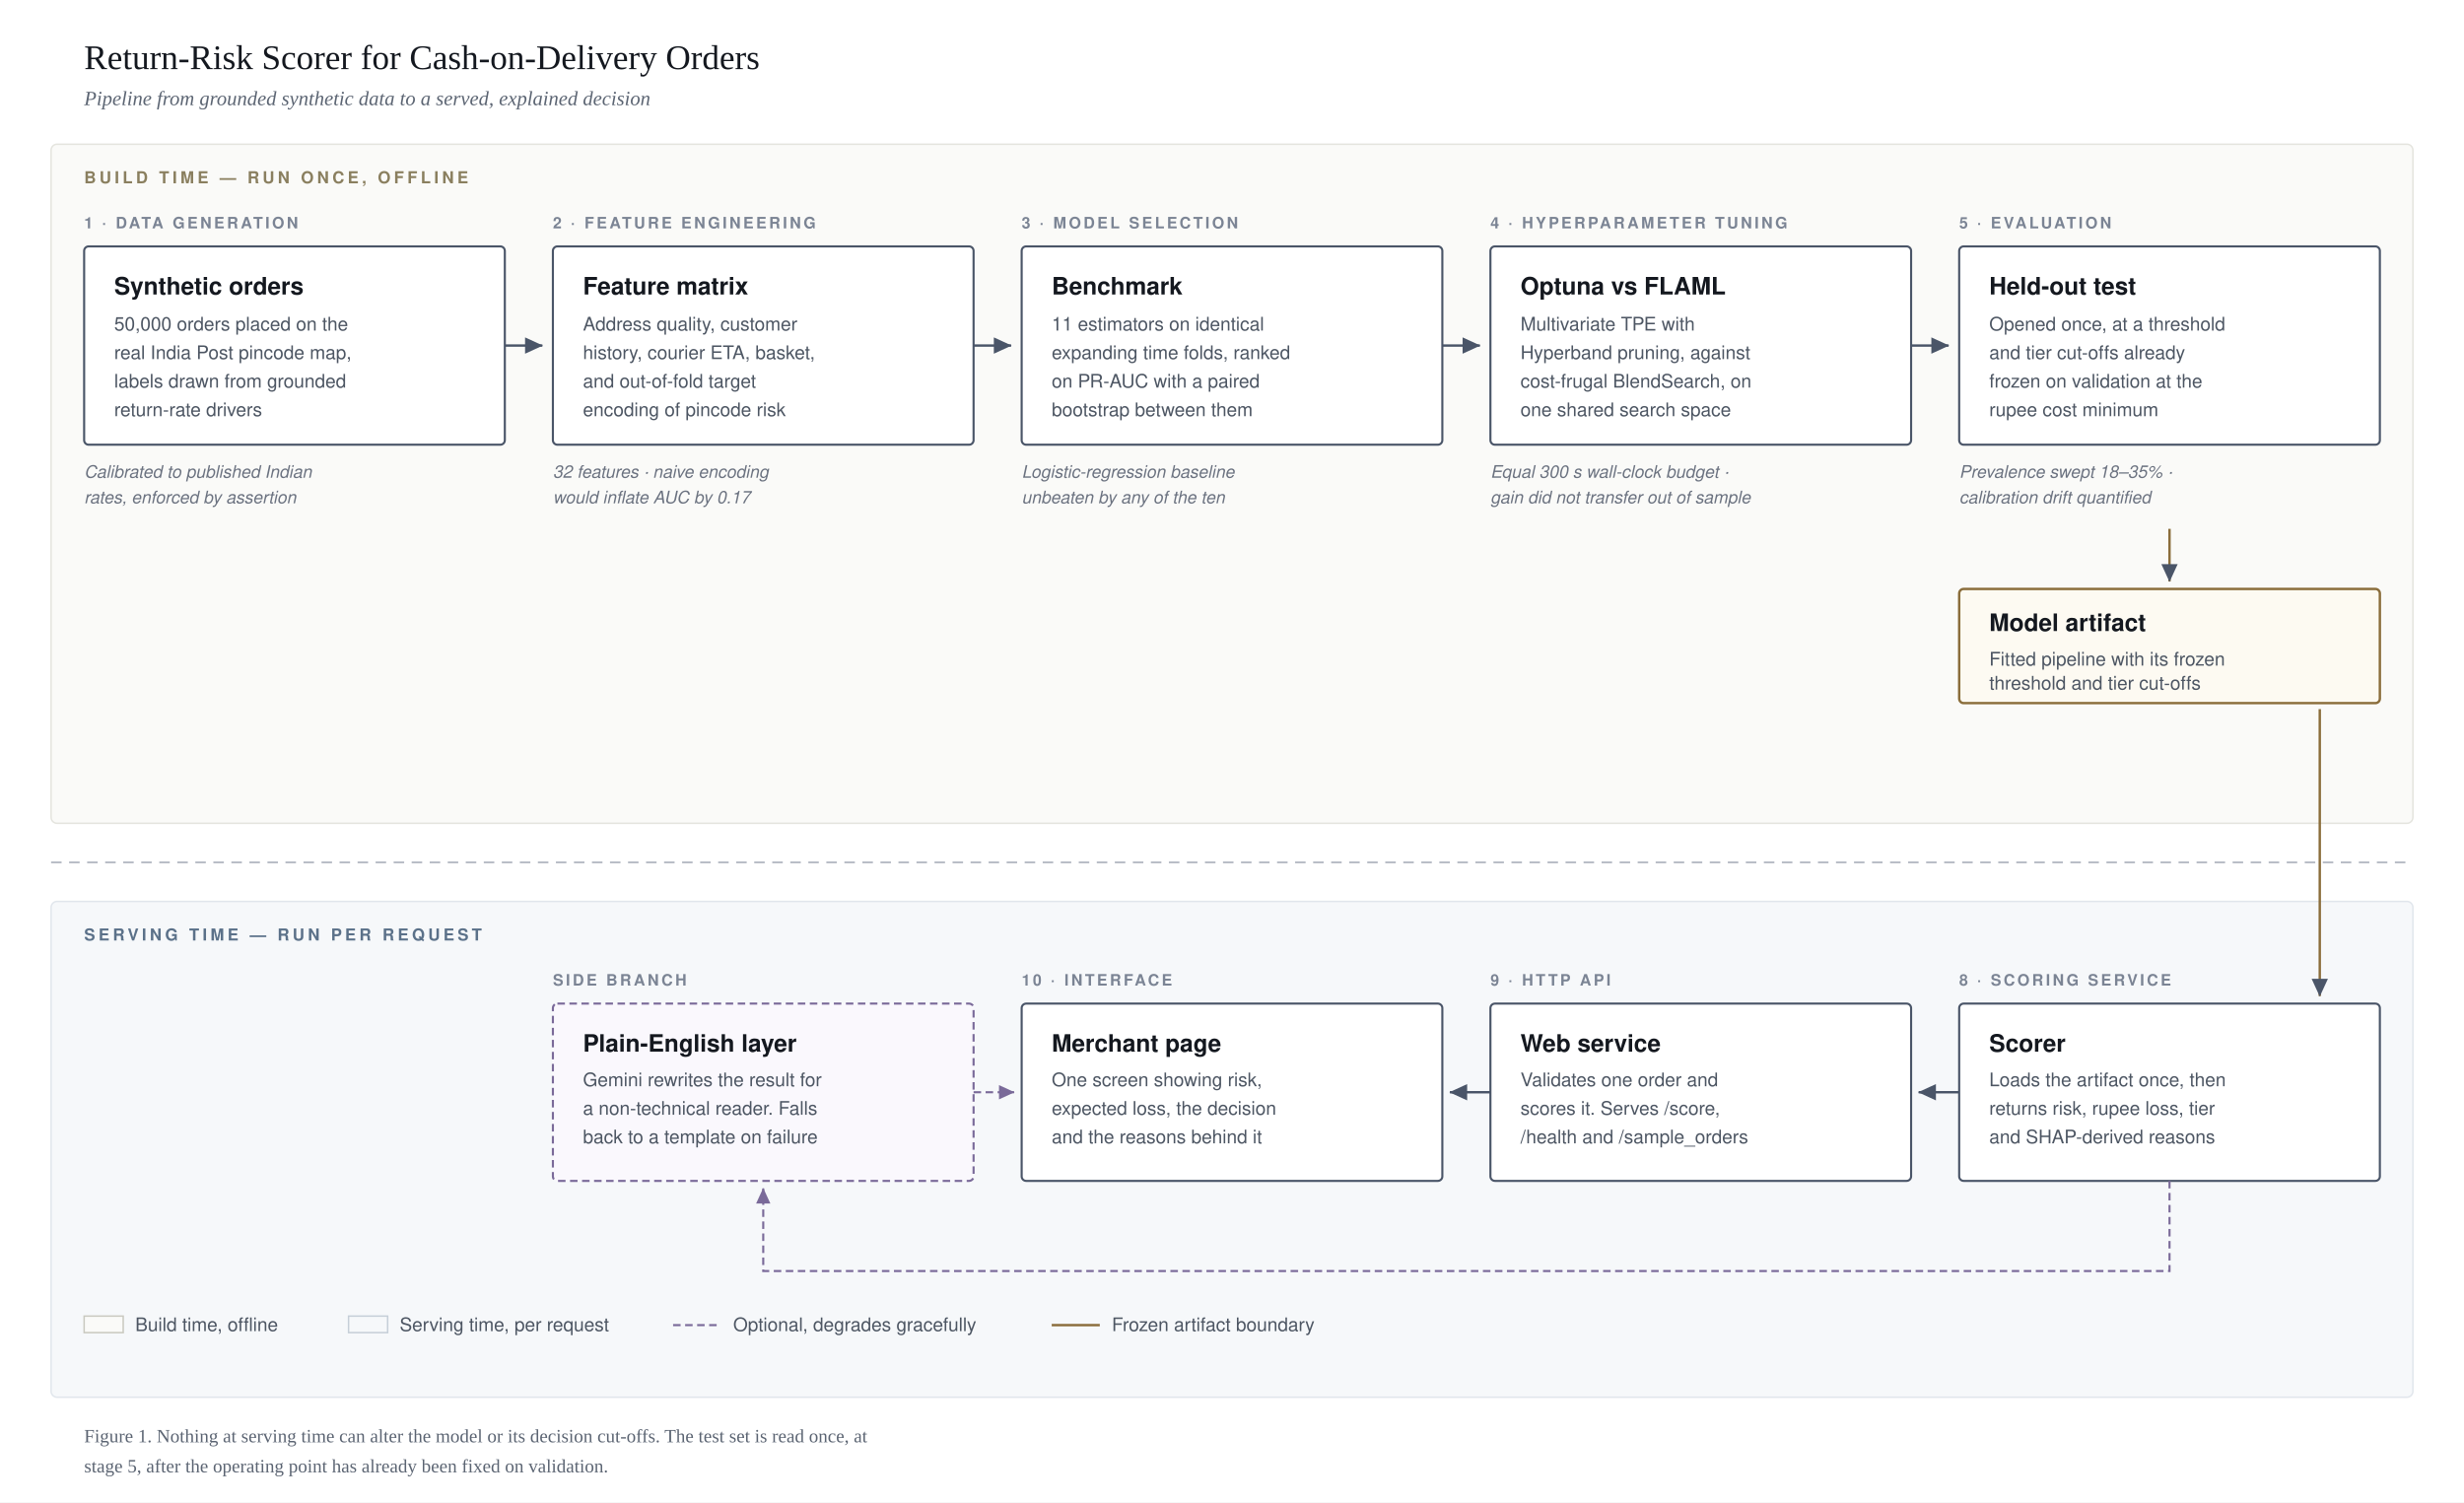
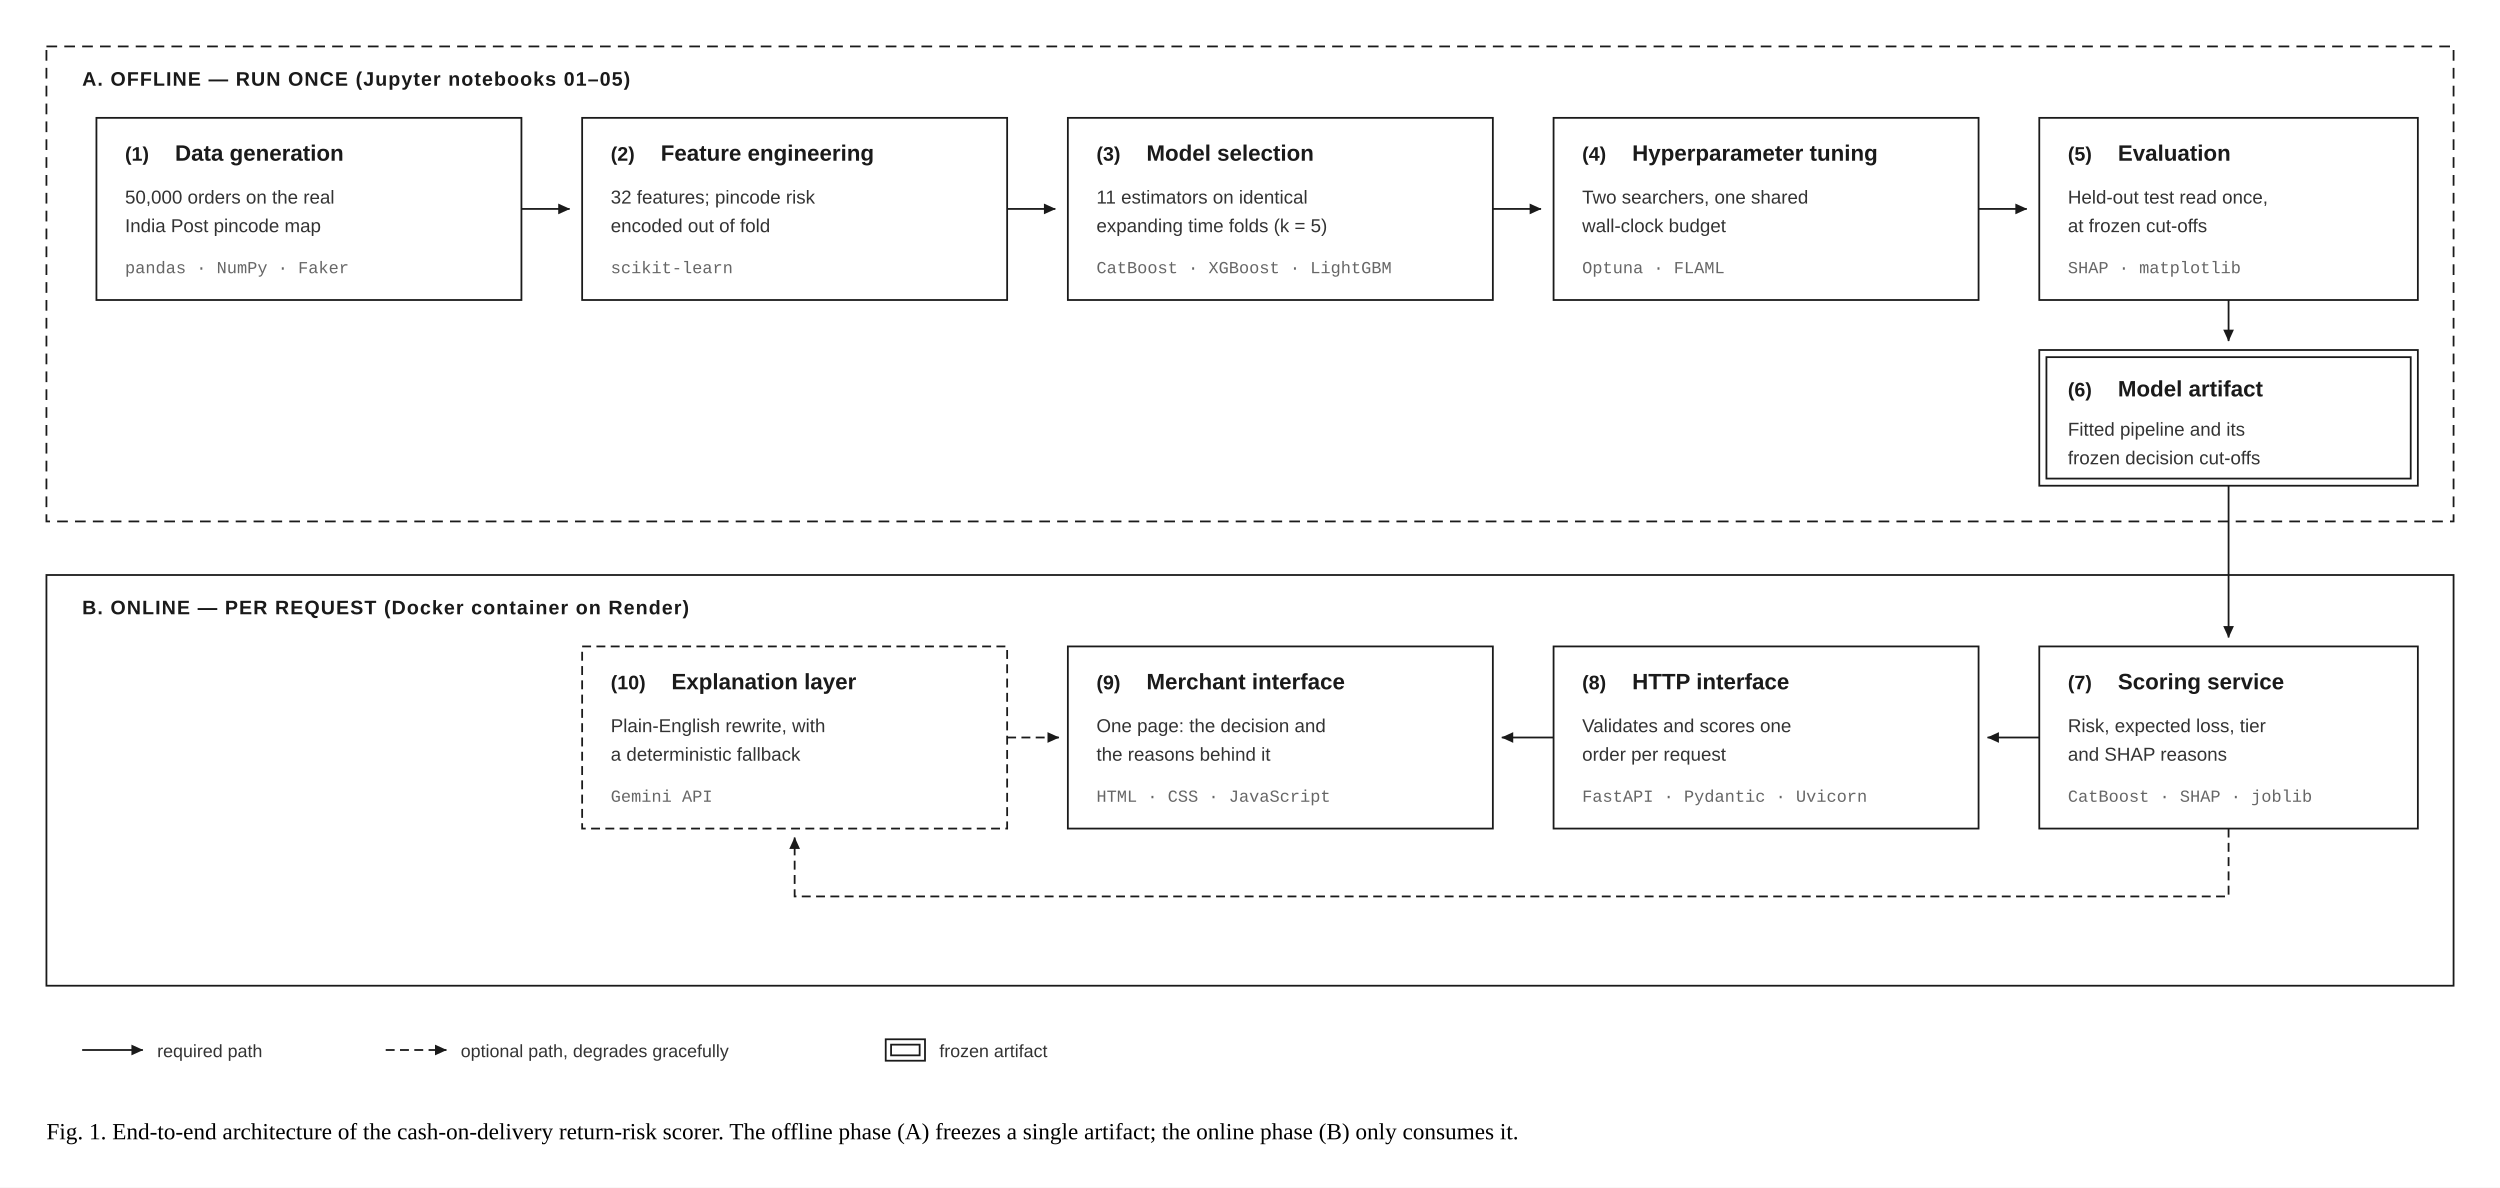
- <svg xmlns="http://www.w3.org/2000/svg" width="1640" height="1000" viewBox="0 0 1640 1000" font-family="Helvetica Neue, Helvetica, Arial, sans-serif">
+ <svg xmlns="http://www.w3.org/2000/svg" width="1400" height="665" viewBox="0 0 1400 665" font-family="Arial, Helvetica, sans-serif">
  <defs>
-     <marker id="arw" markerWidth="8" markerHeight="8" refX="7.2" refY="4" orient="auto">
-       <path d="M0,0.6 L7.4,4 L0,7.4 z" fill="#4a5568" />
+     <marker id="a" markerWidth="7" markerHeight="7" refX="6.4" refY="3.5" orient="auto">
+       <path d="M0,0.5 L6.6,3.5 L0,6.5 z" fill="#1a1a1a" />
    </marker>
-     <marker id="arwMuted" markerWidth="8" markerHeight="8" refX="7.2" refY="4" orient="auto">
-       <path d="M0,0.6 L7.4,4 L0,7.4 z" fill="#7a6a99" />
+     <marker id="ad" markerWidth="7" markerHeight="7" refX="6.4" refY="3.5" orient="auto">
+       <path d="M0,0.5 L6.6,3.5 L0,6.5 z" fill="#1a1a1a" />
    </marker>
    <style>
-       .stage   { font-size:10.5px; letter-spacing:1.6px; fill:#7b8494; font-weight:700 }
-       .h       { font-size:16px; font-weight:700; fill:#14181f }
-       .b       { font-size:12.5px; fill:#4d5663 }
-       .note    { font-size:11.5px; fill:#6b7280; font-style:italic }
-       .zone    { font-size:11px; letter-spacing:2.2px; font-weight:700 }
-       .cap     { font-family:Georgia, 'Times New Roman', serif; font-size:12.5px; fill:#5b6472 }
-       .ttl     { font-family:Georgia, 'Times New Roman', serif; font-size:23px; fill:#14181f }
-       .sub     { font-family:Georgia, 'Times New Roman', serif; font-size:13.5px; fill:#5b6472; font-style:italic }
+       .num  { font-size:11px; font-weight:700; fill:#1a1a1a }
+       .ttl  { font-size:12.5px; font-weight:700; fill:#1a1a1a }
+       .bdy  { font-size:10.5px; fill:#333333 }
+       .tech { font-size:9.5px; fill:#666666; font-family:'Consolas','Courier New',monospace }
+       .ph   { font-size:11px; font-weight:700; fill:#1a1a1a; letter-spacing:0.6px }
+       .lg   { font-size:10px; fill:#333333 }
+       .cap  { font-family:'Times New Roman', Times, serif; font-size:13px; fill:#000000 }
    </style>
  </defs>
-   <rect width="1640" height="1000" fill="#ffffff" />
-   <text class="ttl" x="56" y="46">Return-Risk Scorer for Cash-on-Delivery Orders</text>
-   <text class="sub" x="56" y="70">Pipeline from grounded synthetic data to a served, explained decision</text>
-   <rect x="34" y="96" width="1572" height="452" rx="4" fill="#fafaf8" stroke="#e4e4de" stroke-width="1" />
-   <text class="zone" x="56" y="122" fill="#8a7f5f">BUILD TIME — RUN ONCE, OFFLINE</text>
-   <g>
-     <text class="stage" x="56" y="152">1 · DATA GENERATION</text>
-     <rect x="56" y="164" width="280" height="132" rx="3" fill="#ffffff" stroke="#4a5568" stroke-width="1.4" />
-     <text class="h" x="76" y="196">Synthetic orders</text>
-     <text class="b" x="76" y="220">50,000 orders placed on the</text>
-     <text class="b" x="76" y="239">real India Post pincode map,</text>
-     <text class="b" x="76" y="258">labels drawn from grounded</text>
-     <text class="b" x="76" y="277">return-rate drivers</text>
-     <text class="note" x="56" y="318">Calibrated to published Indian</text>
-     <text class="note" x="56" y="335">rates, enforced by assertion</text>
-     <text class="stage" x="368" y="152">2 · FEATURE ENGINEERING</text>
-     <rect x="368" y="164" width="280" height="132" rx="3" fill="#ffffff" stroke="#4a5568" stroke-width="1.4" />
-     <text class="h" x="388" y="196">Feature matrix</text>
-     <text class="b" x="388" y="220">Address quality, customer</text>
-     <text class="b" x="388" y="239">history, courier ETA, basket,</text>
-     <text class="b" x="388" y="258">and out-of-fold target</text>
-     <text class="b" x="388" y="277">encoding of pincode risk</text>
-     <text class="note" x="368" y="318">32 features · naive encoding</text>
-     <text class="note" x="368" y="335">would inflate AUC by 0.17</text>
-     <text class="stage" x="680" y="152">3 · MODEL SELECTION</text>
-     <rect x="680" y="164" width="280" height="132" rx="3" fill="#ffffff" stroke="#4a5568" stroke-width="1.4" />
-     <text class="h" x="700" y="196">Benchmark</text>
-     <text class="b" x="700" y="220">11 estimators on identical</text>
-     <text class="b" x="700" y="239">expanding time folds, ranked</text>
-     <text class="b" x="700" y="258">on PR-AUC with a paired</text>
-     <text class="b" x="700" y="277">bootstrap between them</text>
-     <text class="note" x="680" y="318">Logistic-regression baseline</text>
-     <text class="note" x="680" y="335">unbeaten by any of the ten</text>
-     <text class="stage" x="992" y="152">4 · HYPERPARAMETER TUNING</text>
-     <rect x="992" y="164" width="280" height="132" rx="3" fill="#ffffff" stroke="#4a5568" stroke-width="1.4" />
-     <text class="h" x="1012" y="196">Optuna vs FLAML</text>
-     <text class="b" x="1012" y="220">Multivariate TPE with</text>
-     <text class="b" x="1012" y="239">Hyperband pruning, against</text>
-     <text class="b" x="1012" y="258">cost-frugal BlendSearch, on</text>
-     <text class="b" x="1012" y="277">one shared search space</text>
-     <text class="note" x="992" y="318">Equal 300 s wall-clock budget ·</text>
-     <text class="note" x="992" y="335">gain did not transfer out of sample</text>
-     <text class="stage" x="1304" y="152">5 · EVALUATION</text>
-     <rect x="1304" y="164" width="280" height="132" rx="3" fill="#ffffff" stroke="#4a5568" stroke-width="1.4" />
-     <text class="h" x="1324" y="196">Held-out test</text>
-     <text class="b" x="1324" y="220">Opened once, at a threshold</text>
-     <text class="b" x="1324" y="239">and tier cut-offs already</text>
-     <text class="b" x="1324" y="258">frozen on validation at the</text>
-     <text class="b" x="1324" y="277">rupee cost minimum</text>
-     <text class="note" x="1304" y="318">Prevalence swept 18–35% ·</text>
-     <text class="note" x="1304" y="335">calibration drift quantified</text>
+   <rect width="1400" height="665" fill="#ffffff" />
+   <rect x="26" y="26" width="1348" height="266" fill="none" stroke="#1a1a1a" stroke-width="1" stroke-dasharray="6 4" />
+   <text class="ph" x="46" y="48">A.  OFFLINE — RUN ONCE  (Jupyter notebooks 01–05)</text>
+   <g stroke="#1a1a1a" stroke-width="1" fill="#ffffff">
+     <rect x="54" y="66" width="238" height="102" />
+     <rect x="326" y="66" width="238" height="102" />
+     <rect x="598" y="66" width="238" height="102" />
+     <rect x="870" y="66" width="238" height="102" />
+     <rect x="1142" y="66" width="212" height="102" />
  </g>
-   <line x1="336" y1="230" x2="361" y2="230" stroke="#4a5568" stroke-width="1.6" marker-end="url(#arw)" />
-   <line x1="648" y1="230" x2="673" y2="230" stroke="#4a5568" stroke-width="1.6" marker-end="url(#arw)" />
-   <line x1="960" y1="230" x2="985" y2="230" stroke="#4a5568" stroke-width="1.6" marker-end="url(#arw)" />
-   <line x1="1272" y1="230" x2="1297" y2="230" stroke="#4a5568" stroke-width="1.6" marker-end="url(#arw)" />
-   <rect x="1304" y="392" width="280" height="76" rx="3" fill="#fdfaf2" stroke="#8a6d3b" stroke-width="1.6" />
-   <text class="h" x="1324" y="420" fill="#5c4a28">Model artifact</text>
-   <text class="b" x="1324" y="443" fill="#6b5a3c">Fitted pipeline with its frozen</text>
-   <text class="b" x="1324" y="459" fill="#6b5a3c">threshold and tier cut-offs</text>
-   <line x1="1444" y1="352" x2="1444" y2="387" stroke="#8a6d3b" stroke-width="1.6" marker-end="url(#arw)" />
-   <line x1="34" y1="574" x2="1606" y2="574" stroke="#b9bec7" stroke-width="1.3" stroke-dasharray="7 5" />
-   <rect x="34" y="600" width="1572" height="330" rx="4" fill="#f6f8fa" stroke="#e1e6ec" stroke-width="1" />
-   <text class="zone" x="56" y="626" fill="#5b7189">SERVING TIME — RUN PER REQUEST</text>
-   <text class="stage" x="1304" y="656">8 · SCORING SERVICE</text>
-   <rect x="1304" y="668" width="280" height="118" rx="3" fill="#ffffff" stroke="#4a5568" stroke-width="1.4" />
-   <text class="h" x="1324" y="700">Scorer</text>
-   <text class="b" x="1324" y="723">Loads the artifact once, then</text>
-   <text class="b" x="1324" y="742">returns risk, rupee loss, tier</text>
-   <text class="b" x="1324" y="761">and SHAP-derived reasons</text>
-   <text class="stage" x="992" y="656">9 · HTTP API</text>
-   <rect x="992" y="668" width="280" height="118" rx="3" fill="#ffffff" stroke="#4a5568" stroke-width="1.4" />
-   <text class="h" x="1012" y="700">Web service</text>
-   <text class="b" x="1012" y="723">Validates one order and</text>
-   <text class="b" x="1012" y="742">scores it. Serves /score,</text>
-   <text class="b" x="1012" y="761">/health and /sample_orders</text>
-   <text class="stage" x="680" y="656">10 · INTERFACE</text>
-   <rect x="680" y="668" width="280" height="118" rx="3" fill="#ffffff" stroke="#4a5568" stroke-width="1.4" />
-   <text class="h" x="700" y="700">Merchant page</text>
-   <text class="b" x="700" y="723">One screen showing risk,</text>
-   <text class="b" x="700" y="742">expected loss, the decision</text>
-   <text class="b" x="700" y="761">and the reasons behind it</text>
-   <line x1="1544" y1="472" x2="1544" y2="663" stroke="#8a6d3b" stroke-width="1.6" marker-end="url(#arw)" />
-   <line x1="1304" y1="727" x2="1277" y2="727" stroke="#4a5568" stroke-width="1.6" marker-end="url(#arw)" />
-   <line x1="992" y1="727" x2="965" y2="727" stroke="#4a5568" stroke-width="1.6" marker-end="url(#arw)" />
-   <text class="stage" x="368" y="656" fill="#8579a6">SIDE BRANCH</text>
-   <rect x="368" y="668" width="280" height="118" rx="3" fill="#faf8fd" stroke="#7a6a99" stroke-width="1.4" stroke-dasharray="5 3" />
-   <text class="h" x="388" y="700" fill="#4b4160">Plain-English layer</text>
-   <text class="b" x="388" y="723" fill="#5d5375">Gemini rewrites the result for</text>
-   <text class="b" x="388" y="742" fill="#5d5375">a non-technical reader. Falls</text>
-   <text class="b" x="388" y="761" fill="#5d5375">back to a template on failure</text>
-   <path d="M1444,786 L1444,846 L508,846 L508,791" fill="none" stroke="#7a6a99" stroke-width="1.4" stroke-dasharray="5 3" marker-end="url(#arwMuted)" />
-   <line x1="648" y1="727" x2="675" y2="727" stroke="#7a6a99" stroke-width="1.4" stroke-dasharray="5 3" marker-end="url(#arwMuted)" />
-   <g transform="translate(56,876)">
-     <rect x="0" y="0" width="26" height="11" fill="#fafaf8" stroke="#c9c9c0" stroke-width="1" />
-     <text class="b" x="34" y="10" font-size="11.5">Build time, offline</text>
-     <rect x="176" y="0" width="26" height="11" fill="#f6f8fa" stroke="#c6cfd8" stroke-width="1" />
-     <text class="b" x="210" y="10" font-size="11.5">Serving time, per request</text>
-     <line x1="392" y1="6" x2="424" y2="6" stroke="#7a6a99" stroke-width="1.4" stroke-dasharray="5 3" />
-     <text class="b" x="432" y="10" font-size="11.5">Optional, degrades gracefully</text>
-     <line x1="644" y1="6" x2="676" y2="6" stroke="#8a6d3b" stroke-width="1.6" />
-     <text class="b" x="684" y="10" font-size="11.5">Frozen artifact boundary</text>
+   <text class="num" x="70" y="90">(1)</text>
+   <text class="ttl" x="98" y="90">Data generation</text>
+   <text class="bdy" x="70" y="114">50,000 orders on the real</text>
+   <text class="bdy" x="70" y="130">India Post pincode map</text>
+   <text class="tech" x="70" y="153">pandas · NumPy · Faker</text>
+   <text class="num" x="342" y="90">(2)</text>
+   <text class="ttl" x="370" y="90">Feature engineering</text>
+   <text class="bdy" x="342" y="114">32 features; pincode risk</text>
+   <text class="bdy" x="342" y="130">encoded out of fold</text>
+   <text class="tech" x="342" y="153">scikit-learn</text>
+   <text class="num" x="614" y="90">(3)</text>
+   <text class="ttl" x="642" y="90">Model selection</text>
+   <text class="bdy" x="614" y="114">11 estimators on identical</text>
+   <text class="bdy" x="614" y="130">expanding time folds (k = 5)</text>
+   <text class="tech" x="614" y="153">CatBoost · XGBoost · LightGBM</text>
+   <text class="num" x="886" y="90">(4)</text>
+   <text class="ttl" x="914" y="90">Hyperparameter tuning</text>
+   <text class="bdy" x="886" y="114">Two searchers, one shared</text>
+   <text class="bdy" x="886" y="130">wall-clock budget</text>
+   <text class="tech" x="886" y="153">Optuna · FLAML</text>
+   <text class="num" x="1158" y="90">(5)</text>
+   <text class="ttl" x="1186" y="90">Evaluation</text>
+   <text class="bdy" x="1158" y="114">Held-out test read once,</text>
+   <text class="bdy" x="1158" y="130">at frozen cut-offs</text>
+   <text class="tech" x="1158" y="153">SHAP · matplotlib</text>
+   <line x1="292" y1="117" x2="319" y2="117" stroke="#1a1a1a" stroke-width="1" marker-end="url(#a)" />
+   <line x1="564" y1="117" x2="591" y2="117" stroke="#1a1a1a" stroke-width="1" marker-end="url(#a)" />
+   <line x1="836" y1="117" x2="863" y2="117" stroke="#1a1a1a" stroke-width="1" marker-end="url(#a)" />
+   <line x1="1108" y1="117" x2="1135" y2="117" stroke="#1a1a1a" stroke-width="1" marker-end="url(#a)" />
+   <rect x="1142" y="196" width="212" height="76" fill="#ffffff" stroke="#1a1a1a" stroke-width="1" />
+   <rect x="1146" y="200" width="204" height="68" fill="none" stroke="#1a1a1a" stroke-width="1" />
+   <text class="num" x="1158" y="222">(6)</text>
+   <text class="ttl" x="1186" y="222">Model artifact</text>
+   <text class="bdy" x="1158" y="244">Fitted pipeline and its</text>
+   <text class="bdy" x="1158" y="260">frozen decision cut-offs</text>
+   <line x1="1248" y1="168" x2="1248" y2="191" stroke="#1a1a1a" stroke-width="1" marker-end="url(#a)" />
+   <rect x="26" y="322" width="1348" height="230" fill="none" stroke="#1a1a1a" stroke-width="1" />
+   <text class="ph" x="46" y="344">B.  ONLINE — PER REQUEST  (Docker container on Render)</text>
+   <g stroke="#1a1a1a" stroke-width="1" fill="#ffffff">
+     <rect x="1142" y="362" width="212" height="102" />
+     <rect x="870" y="362" width="238" height="102" />
+     <rect x="598" y="362" width="238" height="102" />
  </g>
-   <text class="cap" x="56" y="960">Figure 1. Nothing at serving time can alter the model or its decision cut-offs. The test set is read once, at</text>
-   <text class="cap" x="56" y="980">stage 5, after the operating point has already been fixed on validation.</text>
+   <text class="num" x="1158" y="386">(7)</text>
+   <text class="ttl" x="1186" y="386">Scoring service</text>
+   <text class="bdy" x="1158" y="410">Risk, expected loss, tier</text>
+   <text class="bdy" x="1158" y="426">and SHAP reasons</text>
+   <text class="tech" x="1158" y="449">CatBoost · SHAP · joblib</text>
+   <text class="num" x="886" y="386">(8)</text>
+   <text class="ttl" x="914" y="386">HTTP interface</text>
+   <text class="bdy" x="886" y="410">Validates and scores one</text>
+   <text class="bdy" x="886" y="426">order per request</text>
+   <text class="tech" x="886" y="449">FastAPI · Pydantic · Uvicorn</text>
+   <text class="num" x="614" y="386">(9)</text>
+   <text class="ttl" x="642" y="386">Merchant interface</text>
+   <text class="bdy" x="614" y="410">One page: the decision and</text>
+   <text class="bdy" x="614" y="426">the reasons behind it</text>
+   <text class="tech" x="614" y="449">HTML · CSS · JavaScript</text>
+   <line x1="1248" y1="272" x2="1248" y2="357" stroke="#1a1a1a" stroke-width="1" marker-end="url(#a)" />
+   <line x1="1142" y1="413" x2="1113" y2="413" stroke="#1a1a1a" stroke-width="1" marker-end="url(#a)" />
+   <line x1="870" y1="413" x2="841" y2="413" stroke="#1a1a1a" stroke-width="1" marker-end="url(#a)" />
+   <rect x="326" y="362" width="238" height="102" fill="#ffffff" stroke="#1a1a1a" stroke-width="1" stroke-dasharray="5 3" />
+   <text class="num" x="342" y="386">(10)</text>
+   <text class="ttl" x="376" y="386">Explanation layer</text>
+   <text class="bdy" x="342" y="410">Plain-English rewrite, with</text>
+   <text class="bdy" x="342" y="426">a deterministic fallback</text>
+   <text class="tech" x="342" y="449">Gemini API</text>
+   <path d="M1248,464 L1248,502 L445,502 L445,469" fill="none" stroke="#1a1a1a" stroke-width="1" stroke-dasharray="5 3" marker-end="url(#ad)" />
+   <line x1="564" y1="413" x2="593" y2="413" stroke="#1a1a1a" stroke-width="1" stroke-dasharray="5 3" marker-end="url(#ad)" />
+   <g transform="translate(46,582)">
+     <line x1="0" y1="6" x2="34" y2="6" stroke="#1a1a1a" stroke-width="1" marker-end="url(#a)" />
+     <text class="lg" x="42" y="10">required path</text>
+     <line x1="170" y1="6" x2="204" y2="6" stroke="#1a1a1a" stroke-width="1" stroke-dasharray="5 3" marker-end="url(#ad)" />
+     <text class="lg" x="212" y="10">optional path, degrades gracefully</text>
+     <g>
+       <rect x="450" y="0" width="22" height="12" fill="#ffffff" stroke="#1a1a1a" stroke-width="1" />
+       <rect x="453" y="3" width="16" height="6" fill="none" stroke="#1a1a1a" stroke-width="1" />
+     </g>
+     <text class="lg" x="480" y="10">frozen artifact</text>
+   </g>
+   <text class="cap" x="26" y="638">Fig. 1.  End-to-end architecture of the cash-on-delivery return-risk scorer. The offline phase (A) freezes a single artifact; the online phase (B) only consumes it.</text>
</svg>
